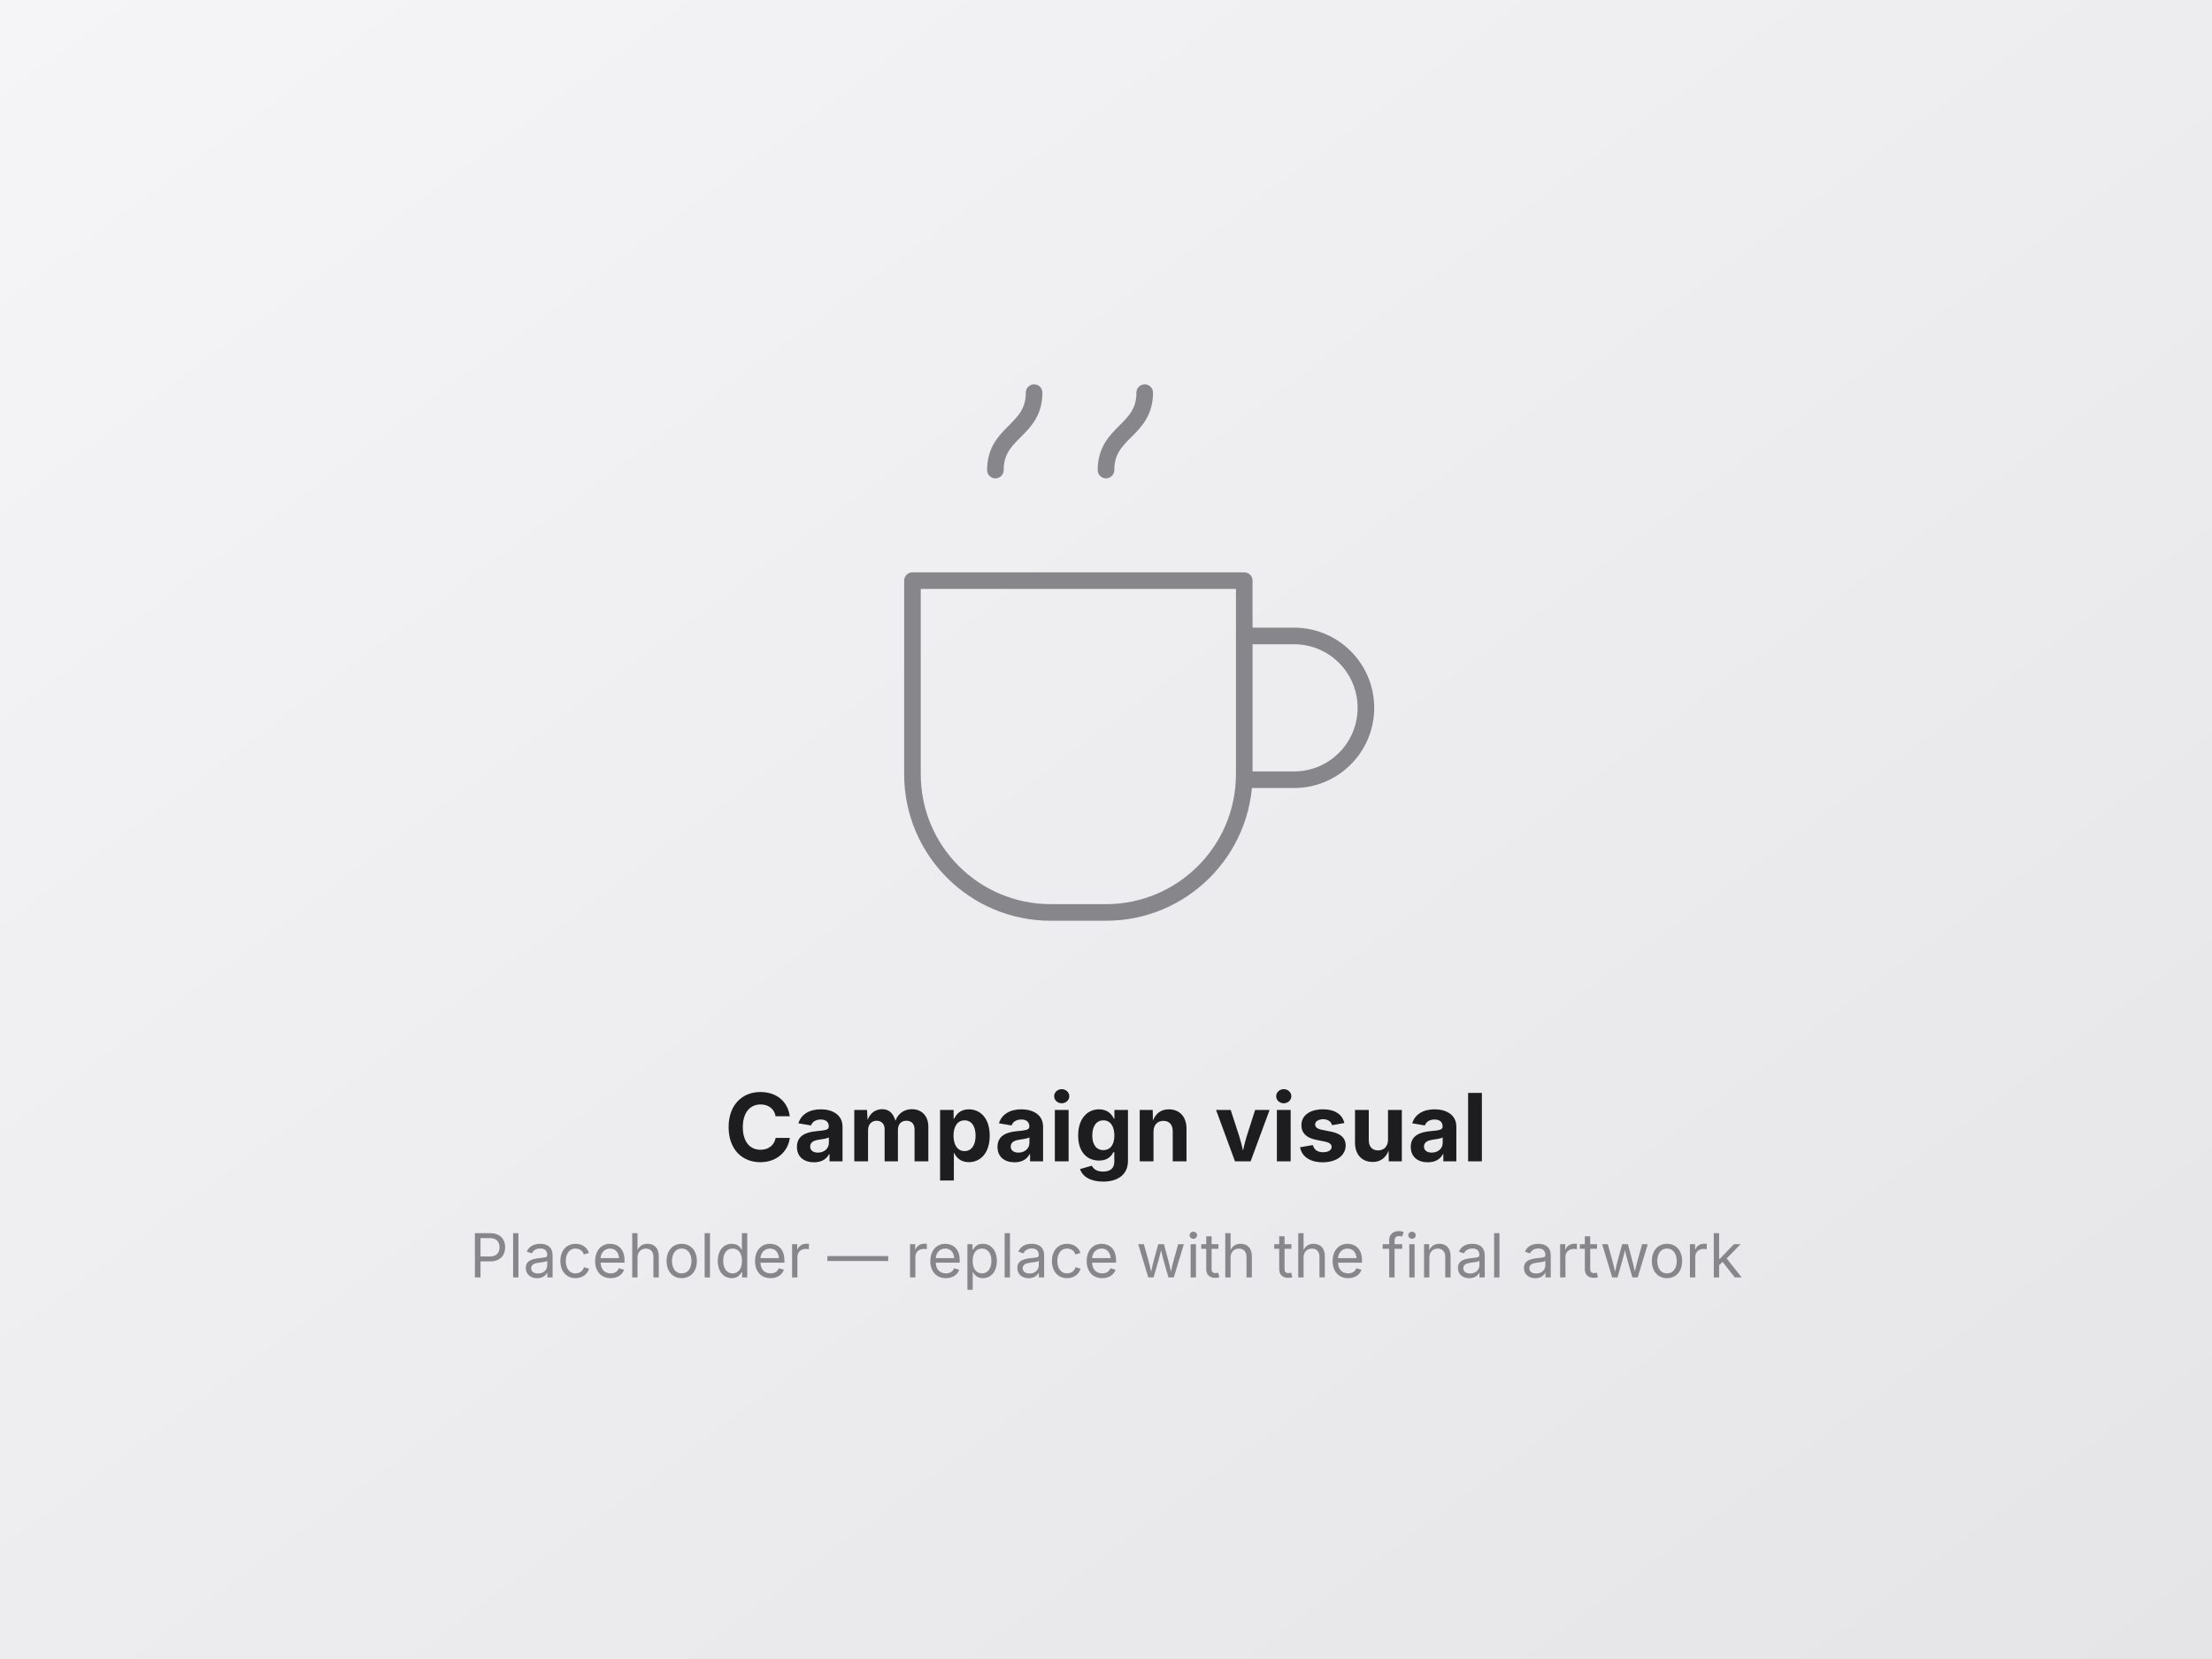
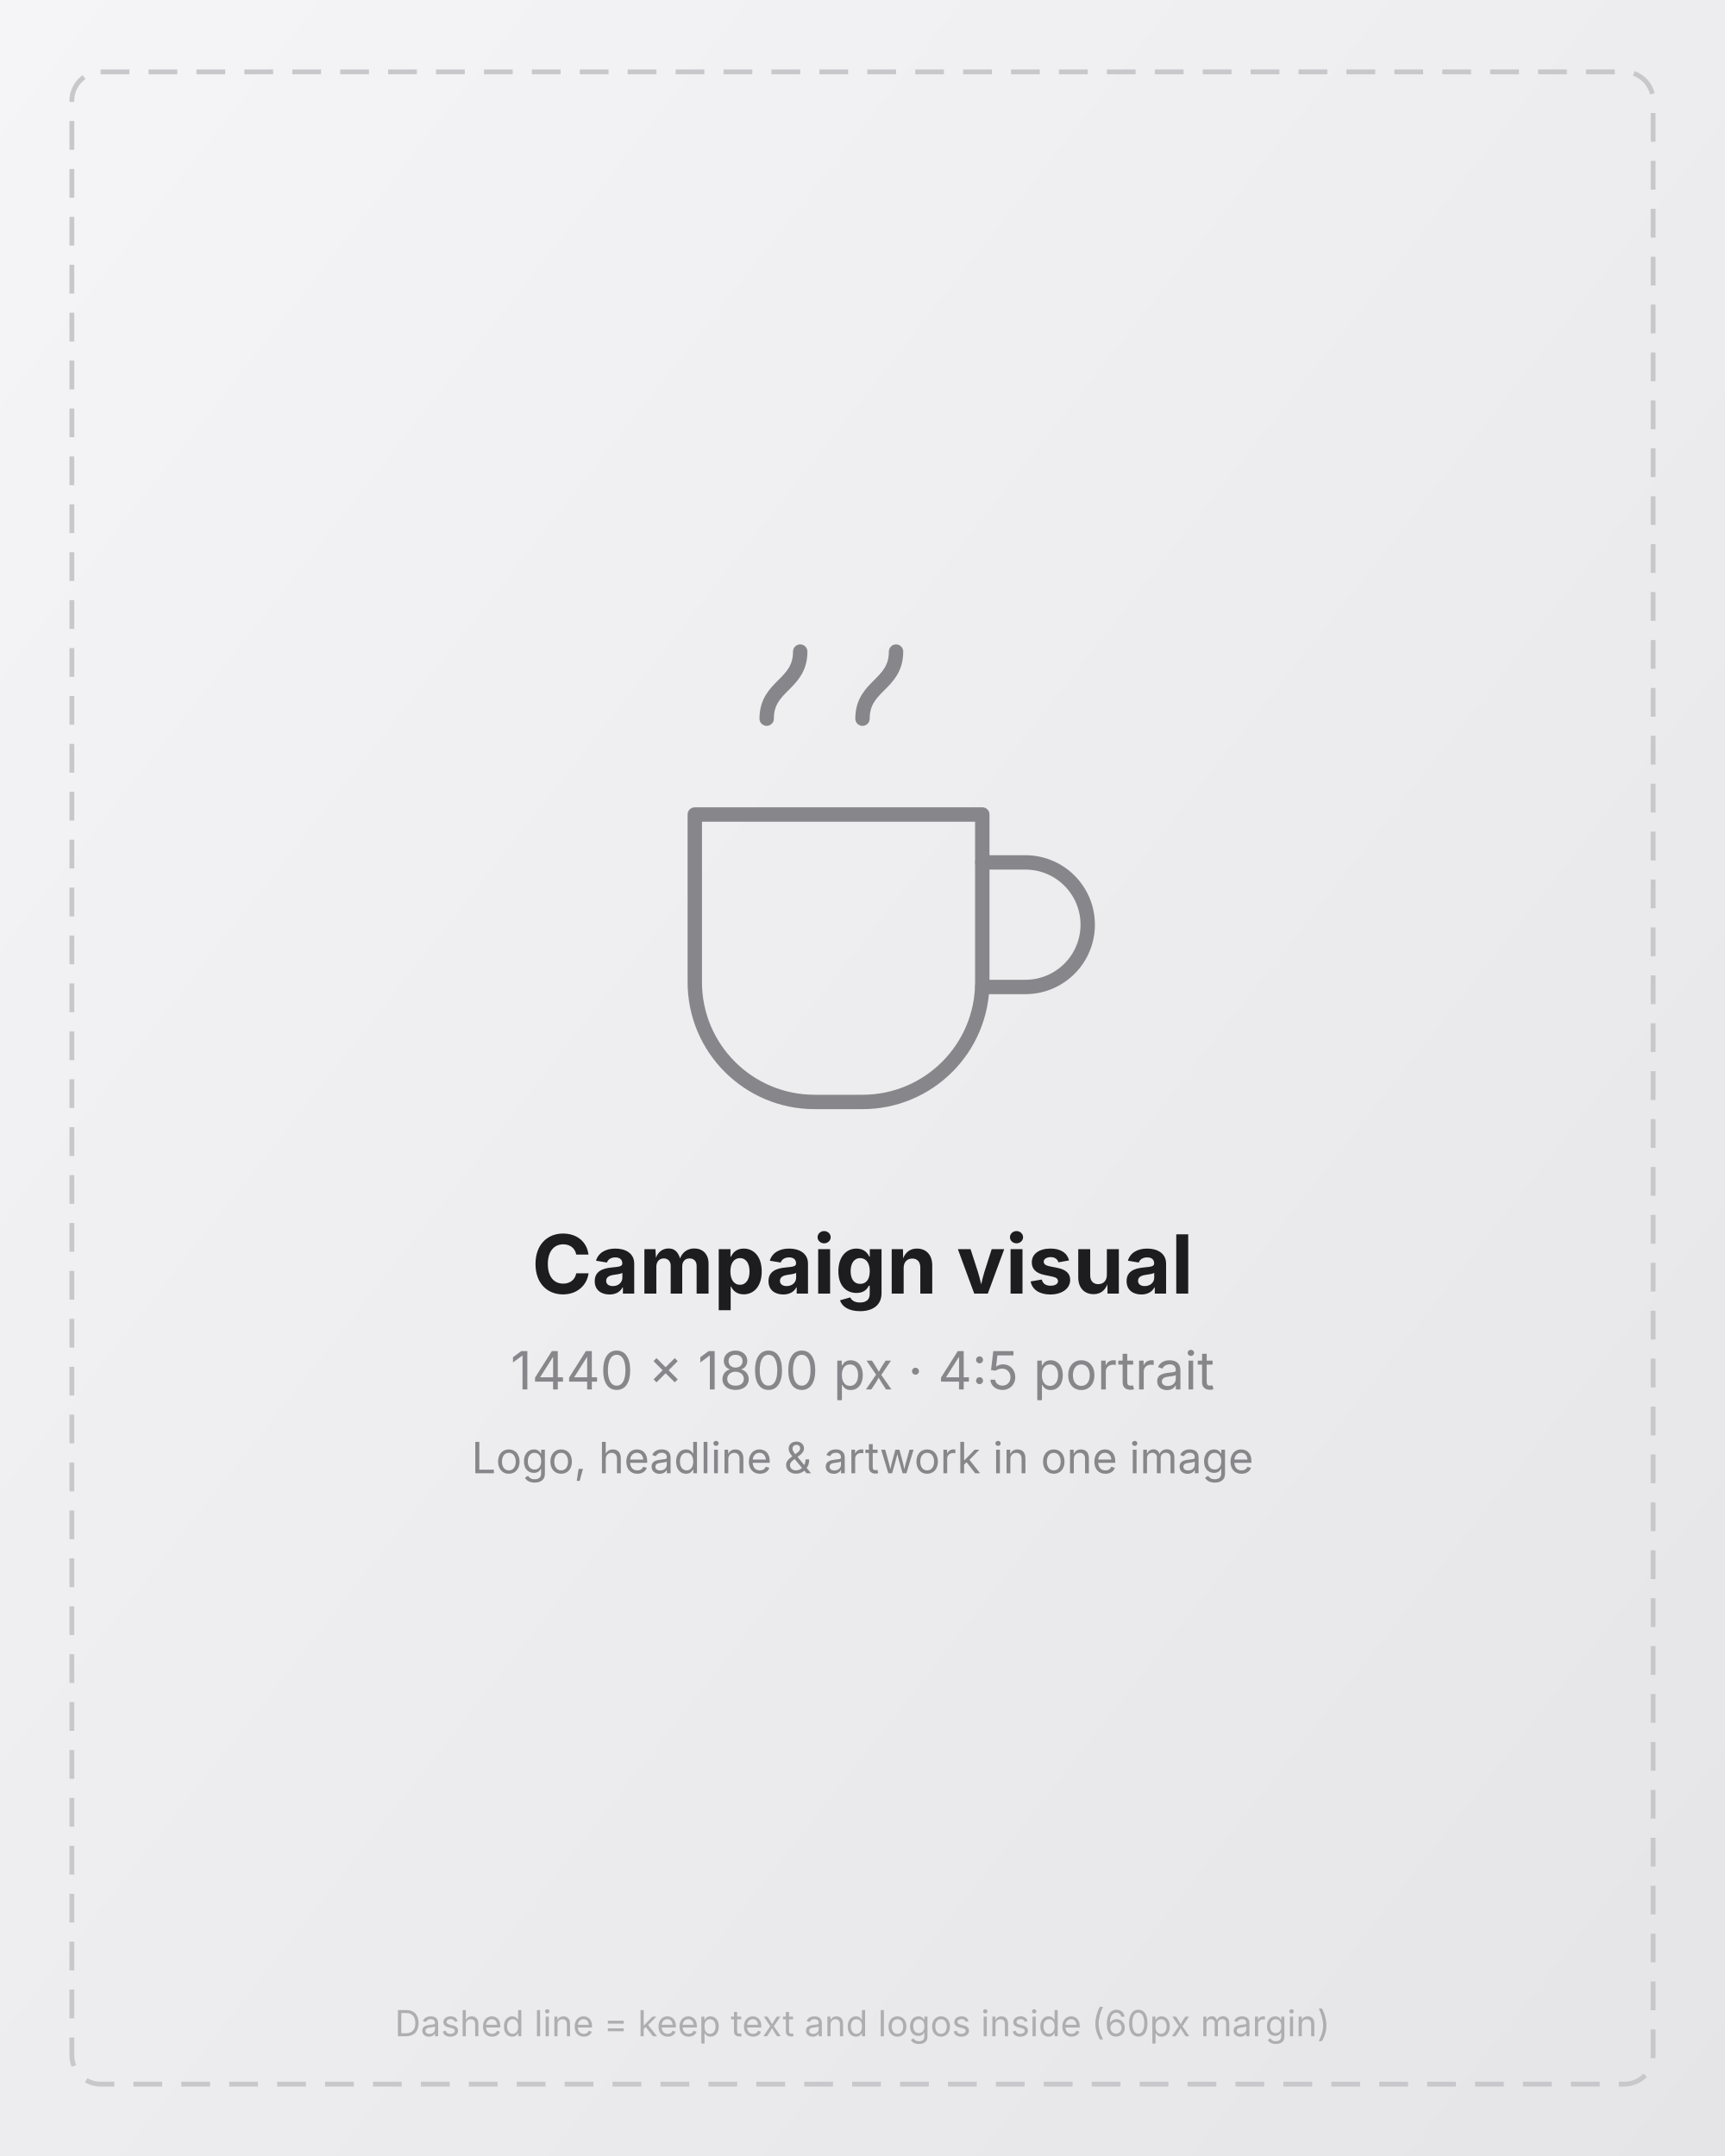
- <svg xmlns="http://www.w3.org/2000/svg" viewBox="0 0 800 600" role="img" aria-label="Campaign image placeholder">
+ <svg xmlns="http://www.w3.org/2000/svg" viewBox="0 0 1440 1800" role="img" aria-label="Campaign visual placeholder">
  <defs>
    <linearGradient id="bg" x1="0" y1="0" x2="1" y2="1">
      <stop offset="0" stop-color="#f5f5f7" />
      <stop offset="1" stop-color="#e5e5e7" />
    </linearGradient>
  </defs>
-   <rect width="800" height="600" fill="url(#bg)" />
-   <g transform="translate(400 250)" fill="none" stroke="#86868b" stroke-width="6" stroke-linecap="round" stroke-linejoin="round">
-     <path d="M-70 -40h120v70a50 50 0 0 1-50 50h-20a50 50 0 0 1-50-50z" />
-     <path d="M50 -20h18a26 26 0 0 1 0 52h-18" />
-     <path d="M-40 -80c0-14 14-14 14-28M0 -80c0-14 14-14 14-28" />
+   <rect width="1440" height="1800" fill="url(#bg)" />
+   <rect x="60" y="60" width="1320" height="1680" fill="none" stroke="#c7c7cc" stroke-width="4" stroke-dasharray="24 16" rx="24" />
+   <g transform="translate(720 760)" fill="none" stroke="#86868b" stroke-width="12" stroke-linecap="round" stroke-linejoin="round">
+     <path d="M-140 -80h240v140a100 100 0 0 1-100 100h-40a100 100 0 0 1-100-100z" />
+     <path d="M100 -40h36a52 52 0 0 1 0 104h-36" />
+     <path d="M-80 -160c0-28 28-28 28-56M0 -160c0-28 28-28 28-56" />
  </g>
-   <text x="400" y="420" text-anchor="middle" fill="#1d1d1f" font-family="-apple-system, BlinkMacSystemFont, system-ui, sans-serif" font-size="34" font-weight="700">Campaign visual</text>
-   <text x="400" y="462" text-anchor="middle" fill="#86868b" font-family="-apple-system, BlinkMacSystemFont, system-ui, sans-serif" font-size="22">Placeholder — replace with the final artwork</text>
+   <g font-family="-apple-system, BlinkMacSystemFont, system-ui, sans-serif" text-anchor="middle">
+     <text x="720" y="1080" fill="#1d1d1f" font-size="68" font-weight="700">Campaign visual</text>
+     <text x="720" y="1160" fill="#86868b" font-size="44">1440 × 1800 px · 4:5 portrait</text>
+     <text x="720" y="1230" fill="#86868b" font-size="36">Logo, headline &amp; artwork in one image</text>
+     <text x="720" y="1700" fill="#aeaeb2" font-size="30">Dashed line = keep text and logos inside (60px margin)</text>
+   </g>
</svg>
